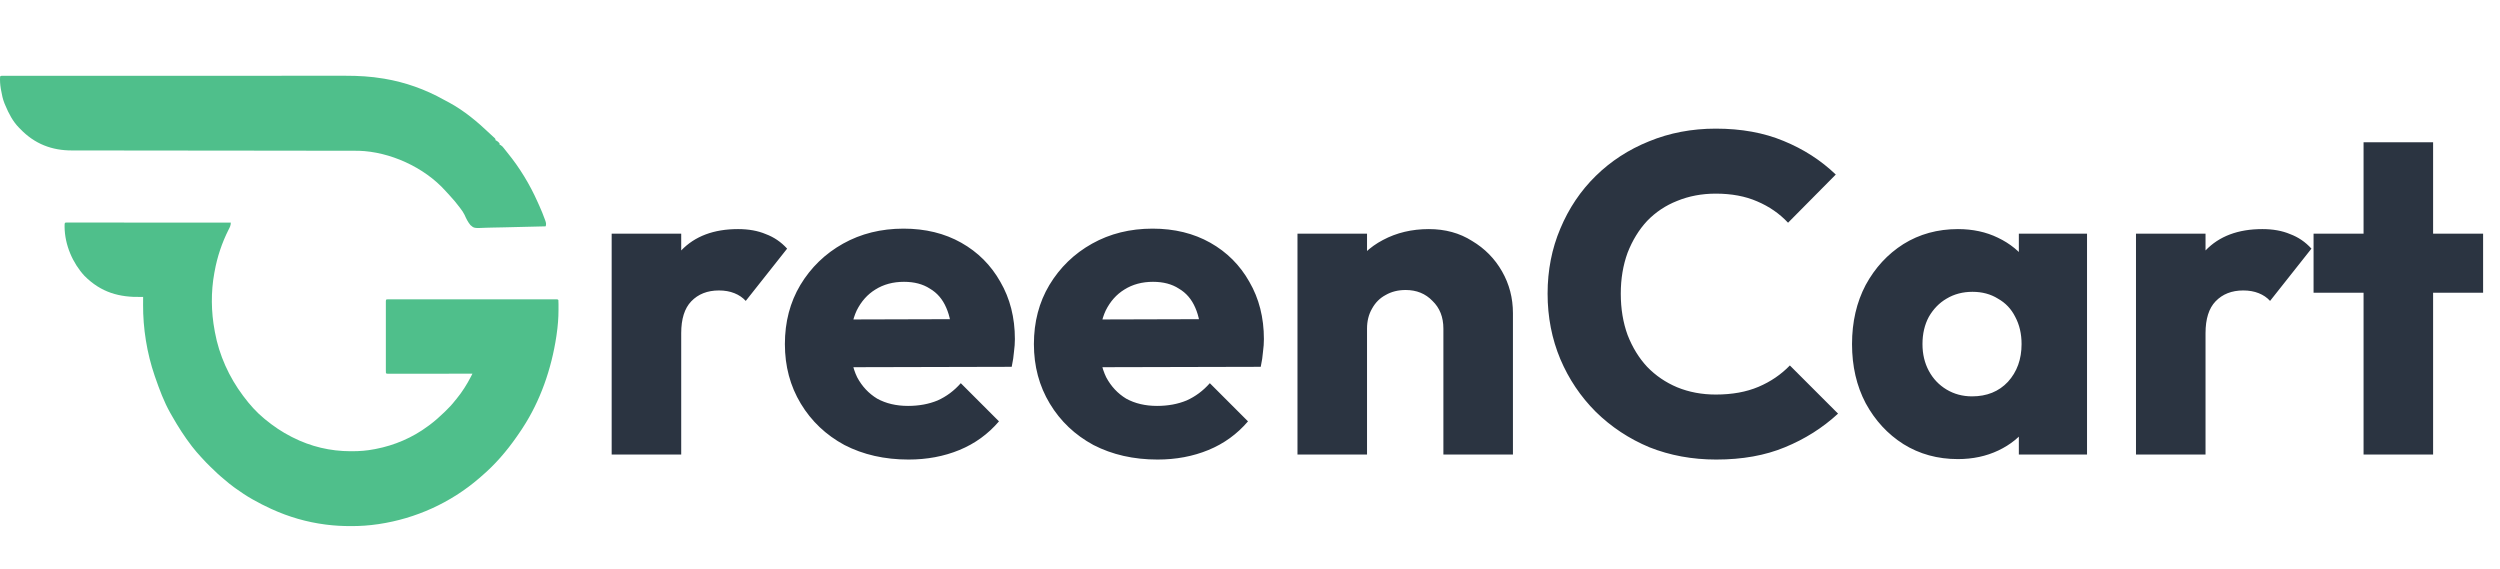
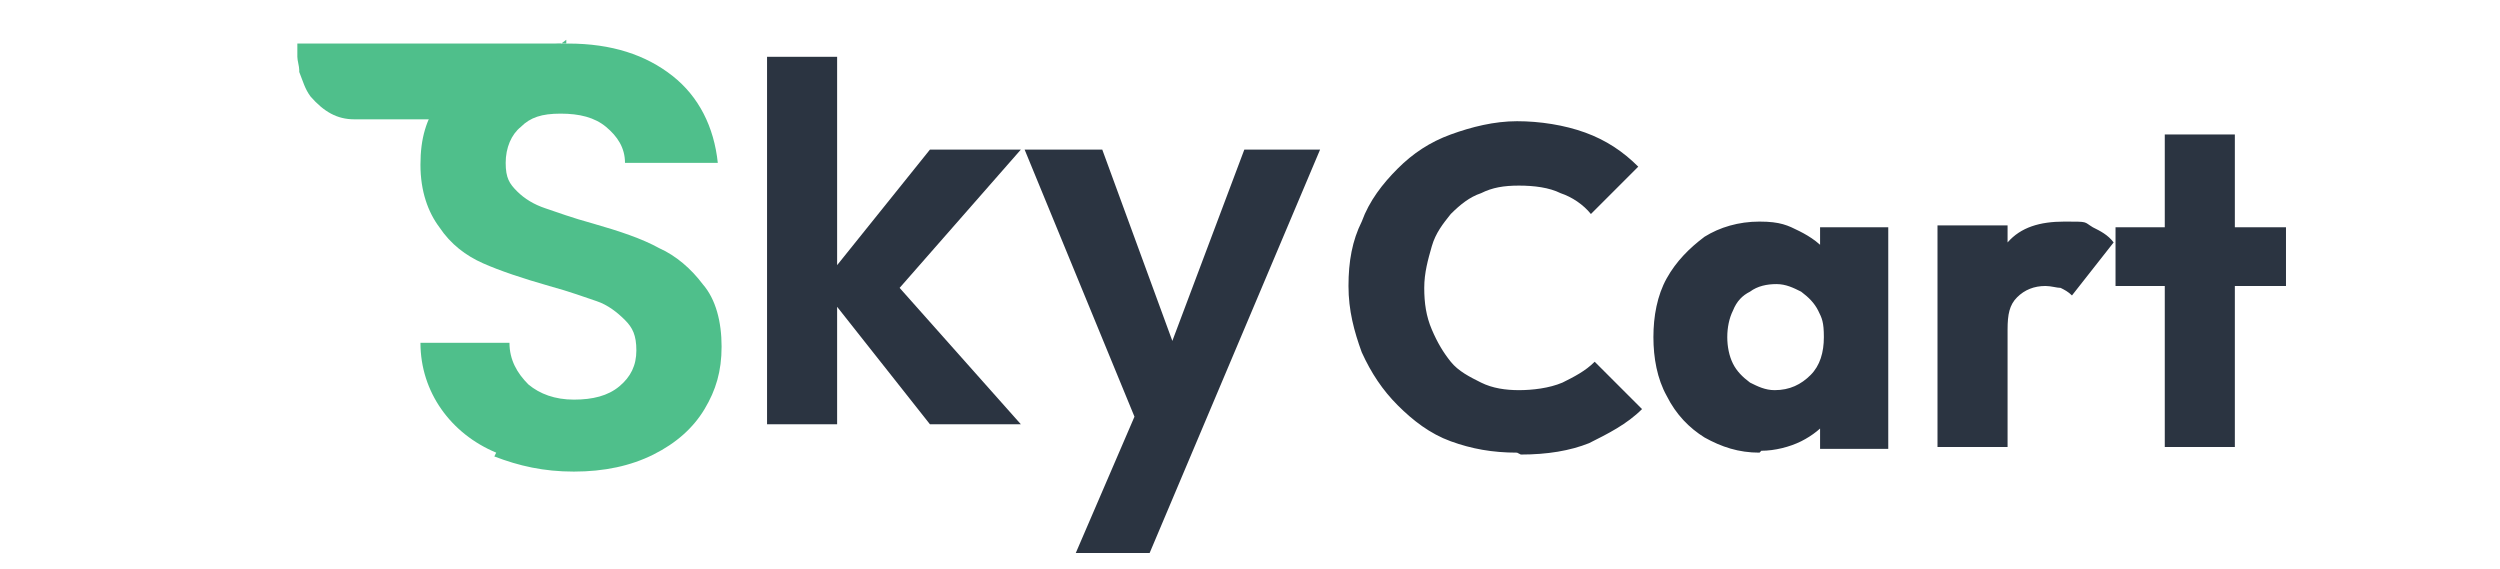
- <svg xmlns="http://www.w3.org/2000/svg" width="132" height="30" viewBox="0 0 132 30" fill="none">
-   <path d="M32.296 24V12.336H35.968V24H32.296ZM35.968 17.592L34.432 16.392C34.736 15.032 35.248 13.976 35.968 13.224C36.688 12.472 37.688 12.096 38.968 12.096C39.528 12.096 40.016 12.184 40.432 12.36C40.864 12.52 41.24 12.776 41.56 13.128L39.376 15.888C39.216 15.712 39.016 15.576 38.776 15.48C38.536 15.384 38.264 15.336 37.96 15.336C37.352 15.336 36.864 15.528 36.496 15.912C36.144 16.28 35.968 16.84 35.968 17.592ZM47.97 24.264C46.706 24.264 45.578 24.008 44.586 23.496C43.61 22.968 42.842 22.24 42.282 21.312C41.722 20.384 41.442 19.336 41.442 18.168C41.442 17 41.714 15.96 42.258 15.048C42.818 14.12 43.57 13.392 44.514 12.864C45.458 12.336 46.522 12.072 47.706 12.072C48.858 12.072 49.874 12.32 50.754 12.816C51.634 13.312 52.322 14 52.818 14.88C53.33 15.76 53.586 16.768 53.586 17.904C53.586 18.112 53.57 18.336 53.538 18.576C53.522 18.8 53.482 19.064 53.418 19.368L43.362 19.392V16.872L51.858 16.848L50.274 17.904C50.258 17.232 50.154 16.68 49.962 16.248C49.77 15.8 49.482 15.464 49.098 15.24C48.73 15 48.274 14.88 47.73 14.88C47.154 14.88 46.65 15.016 46.218 15.288C45.802 15.544 45.474 15.912 45.234 16.392C45.01 16.872 44.898 17.456 44.898 18.144C44.898 18.832 45.018 19.424 45.258 19.92C45.514 20.4 45.866 20.776 46.314 21.048C46.778 21.304 47.322 21.432 47.946 21.432C48.522 21.432 49.042 21.336 49.506 21.144C49.97 20.936 50.378 20.632 50.73 20.232L52.746 22.248C52.17 22.92 51.474 23.424 50.658 23.76C49.842 24.096 48.946 24.264 47.97 24.264ZM61.118 24.264C59.855 24.264 58.727 24.008 57.734 23.496C56.758 22.968 55.99 22.24 55.431 21.312C54.87 20.384 54.59 19.336 54.59 18.168C54.59 17 54.862 15.96 55.407 15.048C55.967 14.12 56.718 13.392 57.663 12.864C58.606 12.336 59.67 12.072 60.855 12.072C62.007 12.072 63.023 12.32 63.903 12.816C64.782 13.312 65.471 14 65.966 14.88C66.478 15.76 66.734 16.768 66.734 17.904C66.734 18.112 66.719 18.336 66.686 18.576C66.671 18.8 66.63 19.064 66.567 19.368L56.511 19.392V16.872L65.007 16.848L63.422 17.904C63.407 17.232 63.303 16.68 63.111 16.248C62.919 15.8 62.63 15.464 62.246 15.24C61.879 15 61.422 14.88 60.879 14.88C60.303 14.88 59.798 15.016 59.367 15.288C58.95 15.544 58.623 15.912 58.383 16.392C58.158 16.872 58.047 17.456 58.047 18.144C58.047 18.832 58.166 19.424 58.407 19.92C58.663 20.4 59.014 20.776 59.462 21.048C59.926 21.304 60.471 21.432 61.094 21.432C61.67 21.432 62.191 21.336 62.654 21.144C63.118 20.936 63.526 20.632 63.879 20.232L65.894 22.248C65.319 22.92 64.623 23.424 63.806 23.76C62.99 24.096 62.094 24.264 61.118 24.264ZM76.211 24V17.352C76.211 16.744 76.019 16.256 75.635 15.888C75.267 15.504 74.795 15.312 74.219 15.312C73.819 15.312 73.467 15.4 73.163 15.576C72.859 15.736 72.619 15.976 72.443 16.296C72.267 16.6 72.179 16.952 72.179 17.352L70.763 16.656C70.763 15.744 70.963 14.944 71.363 14.256C71.763 13.568 72.315 13.04 73.019 12.672C73.739 12.288 74.547 12.096 75.443 12.096C76.307 12.096 77.067 12.304 77.723 12.72C78.395 13.12 78.923 13.656 79.307 14.328C79.691 15 79.883 15.736 79.883 16.536V24H76.211ZM68.507 24V12.336H72.179V24H68.507ZM90.617 24.264C89.353 24.264 88.177 24.048 87.089 23.616C86.017 23.168 85.073 22.544 84.257 21.744C83.457 20.944 82.833 20.016 82.385 18.96C81.937 17.888 81.713 16.736 81.713 15.504C81.713 14.272 81.937 13.128 82.385 12.072C82.833 11 83.457 10.072 84.257 9.288C85.057 8.504 85.993 7.896 87.065 7.464C88.153 7.016 89.329 6.792 90.593 6.792C91.937 6.792 93.129 7.008 94.169 7.44C95.225 7.872 96.145 8.464 96.929 9.216L94.409 11.76C93.961 11.28 93.417 10.904 92.777 10.632C92.153 10.36 91.425 10.224 90.593 10.224C89.857 10.224 89.177 10.352 88.553 10.608C87.945 10.848 87.417 11.2 86.969 11.664C86.537 12.128 86.193 12.688 85.937 13.344C85.697 14 85.577 14.72 85.577 15.504C85.577 16.304 85.697 17.032 85.937 17.688C86.193 18.344 86.537 18.904 86.969 19.368C87.417 19.832 87.945 20.192 88.553 20.448C89.177 20.704 89.857 20.832 90.593 20.832C91.457 20.832 92.209 20.696 92.849 20.424C93.489 20.152 94.041 19.776 94.505 19.296L97.049 21.84C96.233 22.592 95.297 23.184 94.241 23.616C93.201 24.048 91.993 24.264 90.617 24.264ZM103.379 24.24C102.307 24.24 101.347 23.976 100.499 23.448C99.667 22.92 99.003 22.2 98.507 21.288C98.027 20.376 97.787 19.336 97.787 18.168C97.787 17 98.027 15.96 98.507 15.048C99.003 14.136 99.667 13.416 100.499 12.888C101.347 12.36 102.307 12.096 103.379 12.096C104.163 12.096 104.867 12.248 105.491 12.552C106.131 12.856 106.651 13.28 107.051 13.824C107.451 14.352 107.675 14.96 107.723 15.648V20.688C107.675 21.376 107.451 21.992 107.051 22.536C106.667 23.064 106.155 23.48 105.515 23.784C104.875 24.088 104.163 24.24 103.379 24.24ZM104.123 20.928C104.907 20.928 105.539 20.672 106.019 20.16C106.499 19.632 106.739 18.968 106.739 18.168C106.739 17.624 106.627 17.144 106.403 16.728C106.195 16.312 105.891 15.992 105.491 15.768C105.107 15.528 104.659 15.408 104.147 15.408C103.635 15.408 103.179 15.528 102.779 15.768C102.395 15.992 102.083 16.312 101.843 16.728C101.619 17.144 101.507 17.624 101.507 18.168C101.507 18.696 101.619 19.168 101.843 19.584C102.067 20 102.379 20.328 102.779 20.568C103.179 20.808 103.627 20.928 104.123 20.928ZM106.595 24V20.856L107.147 18.024L106.595 15.192V12.336H110.195V24H106.595ZM112.78 24V12.336H116.452V24H112.78ZM116.452 17.592L114.916 16.392C115.22 15.032 115.732 13.976 116.452 13.224C117.172 12.472 118.172 12.096 119.452 12.096C120.012 12.096 120.5 12.184 120.916 12.36C121.348 12.52 121.724 12.776 122.044 13.128L119.86 15.888C119.7 15.712 119.5 15.576 119.26 15.48C119.02 15.384 118.748 15.336 118.444 15.336C117.836 15.336 117.348 15.528 116.98 15.912C116.628 16.28 116.452 16.84 116.452 17.592ZM124.796 24V7.512H128.468V24H124.796ZM122.156 15.456V12.336H131.108V15.456H122.156Z" fill="#2B3441" />
-   <path d="M3.506 11.75C3.533 11.75 3.559 11.75 3.587 11.75C3.632 11.75 3.632 11.75 3.679 11.75C3.73 11.75 3.73 11.75 3.782 11.75C3.817 11.75 3.853 11.75 3.89 11.75C3.99 11.75 4.089 11.75 4.189 11.75C4.296 11.751 4.403 11.751 4.51 11.751C4.696 11.751 4.882 11.751 5.068 11.751C5.337 11.751 5.606 11.751 5.874 11.751C6.31 11.751 6.746 11.752 7.182 11.752C7.606 11.752 8.03 11.752 8.454 11.752C8.48 11.752 8.506 11.752 8.533 11.752C8.664 11.752 8.794 11.753 8.925 11.753C10.012 11.753 11.099 11.754 12.186 11.754C12.186 11.912 12.133 12.002 12.064 12.135C11.721 12.817 11.469 13.563 11.333 14.325C11.328 14.354 11.322 14.384 11.316 14.414C11.134 15.408 11.146 16.465 11.333 17.456C11.338 17.482 11.342 17.509 11.347 17.536C11.569 18.76 12.103 19.918 12.825 20.884C12.838 20.901 12.851 20.918 12.864 20.935C13.185 21.367 13.544 21.768 13.952 22.103C13.977 22.124 13.977 22.124 14.003 22.145C14.437 22.503 14.889 22.808 15.383 23.059C15.405 23.07 15.427 23.081 15.449 23.092C16.413 23.583 17.448 23.824 18.512 23.825C18.535 23.825 18.559 23.825 18.583 23.825C18.984 23.825 19.373 23.796 19.768 23.718C19.792 23.713 19.817 23.709 19.842 23.704C20.817 23.517 21.784 23.11 22.6 22.498C22.649 22.462 22.649 22.462 22.7 22.425C22.966 22.226 23.211 22.006 23.453 21.773C23.469 21.757 23.486 21.741 23.503 21.725C23.692 21.543 23.869 21.358 24.031 21.147C24.055 21.118 24.079 21.09 24.104 21.06C24.4 20.699 24.656 20.295 24.872 19.873C24.885 19.846 24.899 19.819 24.913 19.792C24.924 19.771 24.934 19.751 24.945 19.73C24.921 19.73 24.898 19.73 24.874 19.73C24.306 19.731 23.739 19.731 23.172 19.732C22.897 19.732 22.623 19.732 22.348 19.733C22.109 19.733 21.87 19.733 21.631 19.733C21.504 19.733 21.378 19.733 21.251 19.733C21.132 19.734 21.013 19.734 20.894 19.734C20.85 19.734 20.806 19.734 20.762 19.734C20.703 19.734 20.643 19.734 20.583 19.734C20.55 19.734 20.517 19.734 20.482 19.734C20.407 19.73 20.407 19.73 20.377 19.697C20.374 19.647 20.373 19.597 20.373 19.547C20.373 19.514 20.373 19.482 20.373 19.449C20.373 19.413 20.373 19.377 20.373 19.34C20.373 19.302 20.373 19.265 20.373 19.226C20.373 19.101 20.373 18.976 20.373 18.852C20.373 18.765 20.373 18.679 20.373 18.593C20.373 18.411 20.373 18.23 20.373 18.049C20.373 17.839 20.373 17.629 20.373 17.42C20.373 17.218 20.373 17.017 20.373 16.815C20.373 16.729 20.373 16.643 20.373 16.558C20.373 16.438 20.373 16.318 20.373 16.198C20.373 16.162 20.373 16.126 20.373 16.089C20.373 16.057 20.373 16.024 20.373 15.991C20.373 15.963 20.373 15.934 20.373 15.905C20.377 15.841 20.377 15.841 20.407 15.808C20.456 15.805 20.504 15.804 20.552 15.804C20.584 15.804 20.616 15.804 20.648 15.804C20.683 15.804 20.718 15.804 20.754 15.804C20.791 15.804 20.828 15.804 20.866 15.804C20.969 15.804 21.072 15.804 21.175 15.804C21.286 15.804 21.397 15.804 21.508 15.804C21.725 15.803 21.943 15.803 22.16 15.804C22.337 15.804 22.513 15.804 22.69 15.804C22.715 15.804 22.74 15.804 22.766 15.804C22.817 15.804 22.868 15.804 22.919 15.804C23.397 15.803 23.876 15.804 24.354 15.804C24.765 15.804 25.176 15.804 25.587 15.804C26.063 15.804 26.54 15.803 27.017 15.804C27.067 15.804 27.118 15.804 27.169 15.804C27.206 15.804 27.206 15.804 27.245 15.804C27.421 15.804 27.598 15.804 27.774 15.803C27.989 15.803 28.204 15.803 28.419 15.804C28.529 15.804 28.639 15.804 28.748 15.804C28.867 15.803 28.986 15.804 29.105 15.804C29.14 15.804 29.175 15.804 29.211 15.804C29.242 15.804 29.274 15.804 29.306 15.804C29.334 15.804 29.361 15.804 29.39 15.804C29.451 15.808 29.451 15.808 29.482 15.841C29.491 15.989 29.489 16.138 29.489 16.286C29.489 16.319 29.489 16.319 29.489 16.354C29.489 16.792 29.454 17.22 29.39 17.654C29.383 17.707 29.383 17.707 29.375 17.762C29.116 19.482 28.528 21.171 27.594 22.597C27.573 22.629 27.553 22.66 27.532 22.693C27.472 22.782 27.412 22.871 27.35 22.96C27.327 22.993 27.304 23.027 27.28 23.061C26.745 23.829 26.131 24.54 25.432 25.135C25.392 25.17 25.351 25.205 25.311 25.241C23.791 26.556 21.936 27.38 20.014 27.669C19.991 27.672 19.968 27.675 19.945 27.679C19.482 27.747 19.021 27.779 18.554 27.778C18.532 27.778 18.51 27.778 18.488 27.778C18.08 27.777 17.677 27.756 17.271 27.706C17.239 27.702 17.208 27.698 17.175 27.694C16.203 27.569 15.249 27.294 14.348 26.882C14.328 26.873 14.309 26.864 14.289 26.855C13.977 26.713 13.673 26.557 13.373 26.387C13.352 26.376 13.332 26.364 13.31 26.352C13.011 26.183 12.726 25.992 12.445 25.79C12.414 25.768 12.384 25.747 12.353 25.724C12.182 25.599 12.018 25.468 11.857 25.326C11.79 25.267 11.722 25.21 11.653 25.154C11.527 25.048 11.409 24.935 11.292 24.819C11.228 24.756 11.164 24.695 11.098 24.634C10.951 24.496 10.814 24.347 10.677 24.198C10.652 24.171 10.627 24.145 10.602 24.117C10.453 23.956 10.311 23.792 10.176 23.619C10.16 23.599 10.145 23.579 10.128 23.558C9.741 23.058 9.404 22.528 9.088 21.973C9.056 21.917 9.023 21.86 8.991 21.804C8.66 21.218 8.419 20.569 8.197 19.928C8.18 19.881 8.18 19.881 8.164 19.833C7.757 18.645 7.547 17.341 7.555 16.076C7.555 16.037 7.556 15.998 7.556 15.958C7.556 15.864 7.557 15.77 7.557 15.676C7.519 15.677 7.519 15.677 7.48 15.678C6.307 15.706 5.344 15.45 4.462 14.568C3.838 13.893 3.42 12.935 3.41 11.977C3.411 11.757 3.411 11.757 3.506 11.75Z" fill="#4FBF8B" />
-   <path d="M0.16 4.004C0.187 4.004 0.214 4.004 0.242 4.004C0.287 4.004 0.287 4.004 0.333 4.004C0.364 4.004 0.396 4.004 0.429 4.004C0.536 4.004 0.644 4.004 0.752 4.004C0.829 4.004 0.907 4.004 0.984 4.004C1.154 4.004 1.323 4.004 1.492 4.004C1.744 4.004 1.995 4.004 2.247 4.003C2.722 4.003 3.198 4.003 3.674 4.003C4.041 4.003 4.409 4.003 4.777 4.003C4.882 4.003 4.988 4.003 5.094 4.003C5.12 4.003 5.146 4.003 5.174 4.003C5.914 4.002 6.654 4.002 7.394 4.002C7.422 4.002 7.45 4.002 7.479 4.002C7.62 4.002 7.762 4.002 7.903 4.002C7.931 4.002 7.96 4.002 7.989 4.002C8.045 4.002 8.102 4.002 8.159 4.002C9.042 4.002 9.925 4.002 10.809 4.002C11.801 4.001 12.793 4.001 13.785 4.001C13.891 4.001 13.997 4.001 14.103 4.001C14.129 4.001 14.155 4.001 14.182 4.001C14.601 4.001 15.02 4.001 15.439 4C15.86 4 16.282 4 16.704 4C16.954 4 17.204 4 17.454 4C17.642 4 17.829 4 18.017 4C18.092 4 18.168 4 18.243 4C18.911 3.999 19.575 4.035 20.236 4.147C20.257 4.15 20.277 4.153 20.299 4.157C21.391 4.341 22.458 4.717 23.439 5.268C23.532 5.32 23.625 5.369 23.719 5.417C24.509 5.846 25.209 6.43 25.869 7.06C25.913 7.101 25.958 7.142 26.002 7.183C26.024 7.203 26.046 7.223 26.069 7.245C26.097 7.27 26.097 7.27 26.125 7.295C26.163 7.337 26.163 7.337 26.163 7.403C26.19 7.416 26.19 7.416 26.218 7.43C26.284 7.469 26.328 7.505 26.376 7.568C26.376 7.59 26.376 7.611 26.376 7.634C26.394 7.643 26.412 7.651 26.431 7.66C26.501 7.702 26.536 7.739 26.587 7.805C26.658 7.896 26.73 7.987 26.803 8.077C27.436 8.854 27.971 9.731 28.386 10.665C28.417 10.734 28.448 10.802 28.479 10.871C28.584 11.105 28.681 11.34 28.768 11.583C28.78 11.615 28.78 11.615 28.792 11.649C28.833 11.765 28.846 11.833 28.812 11.951C28.311 11.967 27.81 11.98 27.309 11.987C27.077 11.991 26.844 11.995 26.612 12.004C26.409 12.01 26.206 12.015 26.003 12.016C25.895 12.017 25.788 12.019 25.681 12.024C25.031 12.054 25.031 12.054 24.838 11.884C24.704 11.721 24.614 11.539 24.528 11.343C24.469 11.219 24.393 11.113 24.311 11.006C24.297 10.988 24.284 10.97 24.27 10.951C24.1 10.724 23.92 10.507 23.727 10.303C23.574 10.139 23.574 10.139 23.529 10.087C22.392 8.815 20.566 8.009 18.941 7.961C18.75 7.958 18.558 7.959 18.367 7.959C18.302 7.959 18.237 7.959 18.172 7.959C17.994 7.958 17.816 7.958 17.638 7.958C17.446 7.958 17.254 7.958 17.062 7.958C16.75 7.957 16.439 7.957 16.128 7.957C15.602 7.957 15.076 7.956 14.55 7.955C14.347 7.955 14.145 7.955 13.942 7.954C13.92 7.954 13.897 7.954 13.874 7.954C13.339 7.954 12.804 7.953 12.268 7.952C12.245 7.952 12.222 7.952 12.197 7.952C11.651 7.952 11.105 7.951 10.559 7.951C10.524 7.951 10.524 7.951 10.488 7.951C10.299 7.95 10.11 7.95 9.92 7.95C9.139 7.95 8.358 7.949 7.577 7.947C7.467 7.947 7.356 7.947 7.246 7.947C7.224 7.947 7.202 7.947 7.18 7.947C6.831 7.946 6.482 7.946 6.133 7.946C5.782 7.946 5.431 7.946 5.08 7.945C4.89 7.944 4.7 7.944 4.51 7.944C4.336 7.945 4.162 7.944 3.988 7.944C3.925 7.943 3.862 7.943 3.8 7.944C2.749 7.947 1.833 7.605 1.071 6.81C1.038 6.777 1.038 6.777 1.005 6.744C0.678 6.412 0.462 5.995 0.279 5.558C0.265 5.523 0.25 5.489 0.235 5.454C0.146 5.23 0.098 5.002 0.057 4.762C0.051 4.733 0.046 4.703 0.041 4.672C0.007 4.462 -0.009 4.254 0.005 4.041C0.052 3.991 0.095 4.004 0.16 4.004Z" fill="#4FBF8B" />
+ <svg xmlns="http://www.w3.org/2000/svg" id="Layer_1" version="1.1" viewBox="0 0 132 30">
+   <defs>
+     <style>
+       .st0 {
+         fill: #231f20;
+       }
+ 
+       .st1 {
+         fill: #2b3441;
+       }
+ 
+       .st2 {
+         fill: #4fbf8b;
+       }
+     </style>
+   </defs>
+   <path class="st1" d="M80.1,23.9c-1.3,0-2.4-.2-3.5-.6-1.1-.4-2-1.1-2.8-1.9-.8-.8-1.4-1.7-1.9-2.8-.4-1.1-.7-2.2-.7-3.5s.2-2.4.7-3.4c.4-1.1,1.1-2,1.9-2.8.8-.8,1.7-1.4,2.8-1.8,1.1-.4,2.3-.7,3.5-.7s2.5.2,3.6.6c1.1.4,2,1,2.8,1.8l-2.5,2.5c-.4-.5-1-.9-1.6-1.1-.6-.3-1.4-.4-2.2-.4s-1.4.1-2,.4c-.6.2-1.1.6-1.6,1.1-.4.5-.8,1-1,1.7-.2.7-.4,1.4-.4,2.2s.1,1.5.4,2.2c.3.7.6,1.2,1,1.7.4.5,1,.8,1.6,1.1.6.3,1.3.4,2,.4s1.6-.1,2.3-.4c.6-.3,1.2-.6,1.7-1.1l2.5,2.5c-.8.8-1.8,1.3-2.8,1.8-1,.4-2.2.6-3.6.6ZM92.9,23.9c-1.1,0-2-.3-2.9-.8-.8-.5-1.5-1.2-2-2.2-.5-.9-.7-2-.7-3.1s.2-2.2.7-3.1c.5-.9,1.2-1.6,2-2.2.8-.5,1.8-.8,2.9-.8s1.5.2,2.1.5c.6.3,1.2.7,1.6,1.3.4.5.6,1.1.7,1.8v5c0,.7-.3,1.3-.7,1.8-.4.5-.9.9-1.5,1.2-.6.3-1.4.5-2.1.5ZM93.7,20.6c.8,0,1.4-.3,1.9-.8.5-.5.7-1.2.7-2s-.1-1-.3-1.4c-.2-.4-.5-.7-.9-1-.4-.2-.8-.4-1.3-.4s-1,.1-1.4.4c-.4.2-.7.5-.9,1-.2.4-.3.9-.3,1.4s.1,1,.3,1.4.5.7.9,1c.4.2.8.4,1.3.4ZM96.1,23.6v-3.1l.6-2.8-.6-2.8v-2.9h3.6v11.7h-3.6ZM102.3,23.6v-11.7h3.7v11.7h-3.7ZM106,17.2l-1.5-1.2c.3-1.4.8-2.4,1.5-3.2.7-.8,1.7-1.1,3-1.1s1,0,1.5.3c.4.2.8.4,1.1.8l-2.2,2.8c-.2-.2-.4-.3-.6-.4-.2,0-.5-.1-.8-.1-.6,0-1.1.2-1.5.6-.4.4-.5.9-.5,1.7ZM114.3,23.6V7.1h3.7v16.5h-3.7ZM111.7,15.1v-3.1h9v3.1h-9Z" />
+   <path class="st2" d="M29.9,2.1c-1.4,1-2.5,2.5-3,4.2-.4,0-.7,0-1.1,0h-7.1c-.9,0-1.6-.4-2.3-1.2t0,0c-.3-.4-.4-.8-.6-1.3,0,0,0,0,0-.1,0-.2-.1-.5-.1-.7,0,0,0,0,0,0,0-.2,0-.4,0-.7,0,0,0,0,.1,0h1.7c.4,0,.8,0,1.2,0h11.2Z" />
+   <path class="st2" d="M13.5-3.2s0,0,0,0c0,0,0-.1-.1-.2,0,0,0,0,0,0,0,0,0,0,0,0,0,0,0,0,0,0h0s0,0,0,0c0,0,0-.1-.1-.2,0,0,.2.2.3.3,0,0,0,0,0,0,0,0,0,0,0,0t0,0s0,0,0,0h0Z" />
+   <path class="st2" d="M13.5-3.2s0,0,0,0c0,0,0,0,0,0,0,0,0,0,0,0,0,0,0,0,0,0Z" />
+   <path class="st2" d="M26.2,23.9c-1.2-.5-2.2-1.3-2.9-2.3-.7-1-1.1-2.2-1.1-3.5h4.7c0,.9.4,1.6,1,2.2.6.5,1.4.8,2.4.8s1.8-.2,2.4-.7c.6-.5.9-1.1.9-1.9s-.2-1.2-.6-1.6c-.4-.4-.9-.8-1.5-1-.6-.2-1.4-.5-2.5-.8-1.4-.4-2.6-.8-3.5-1.2-.9-.4-1.7-1-2.3-1.9-.6-.8-1-1.9-1-3.3s.3-2.4,1-3.4c.7-1,1.6-1.7,2.8-2.2,1.2-.5,2.5-.8,4-.8,2.3,0,4.1.6,5.5,1.7s2.2,2.7,2.4,4.6h-4.9c0-.8-.4-1.4-1-1.9-.6-.5-1.4-.7-2.4-.7s-1.6.2-2.1.7c-.5.4-.8,1.1-.8,1.9s.2,1.1.6,1.5c.4.4.9.7,1.5.9s1.4.5,2.5.8c1.4.4,2.6.8,3.5,1.3.9.4,1.7,1.1,2.3,1.9.7.8,1,2,1,3.3s-.3,2.3-.9,3.3-1.5,1.8-2.7,2.4c-1.2.6-2.6.9-4.2.9s-2.9-.3-4.2-.8Z" />
+   <path class="st1" d="M49.1,22.4l-4.9-6.2v6.2h-3.7V3h3.7v11l4.9-6.1h4.8l-6.4,7.3,6.4,7.2h-4.8Z" />
+   <path class="st1" d="M69.7,7.9l-9,21.3h-3.9l3.1-7.2-5.8-14.1h4.1l3.7,10.1,3.8-10.1h3.9Z" />
+   <path class="st0" d="M13.7-3s0,0,0,0c0,0,0,0-.1-.2,0,0,0,0,0,0,0,0-.1-.2-.2-.3h0s0,0,0,0h0s0,0,0,0c0,0,0-.1-.1-.2,0,0,.2.2.3.3,0,0,0,0,0,0,0,0,0,0,0,0t0,0s0,0,0,0h0c0,0,0,.1,0,.1,0,0,0,.1.1.2Z" />
</svg>
